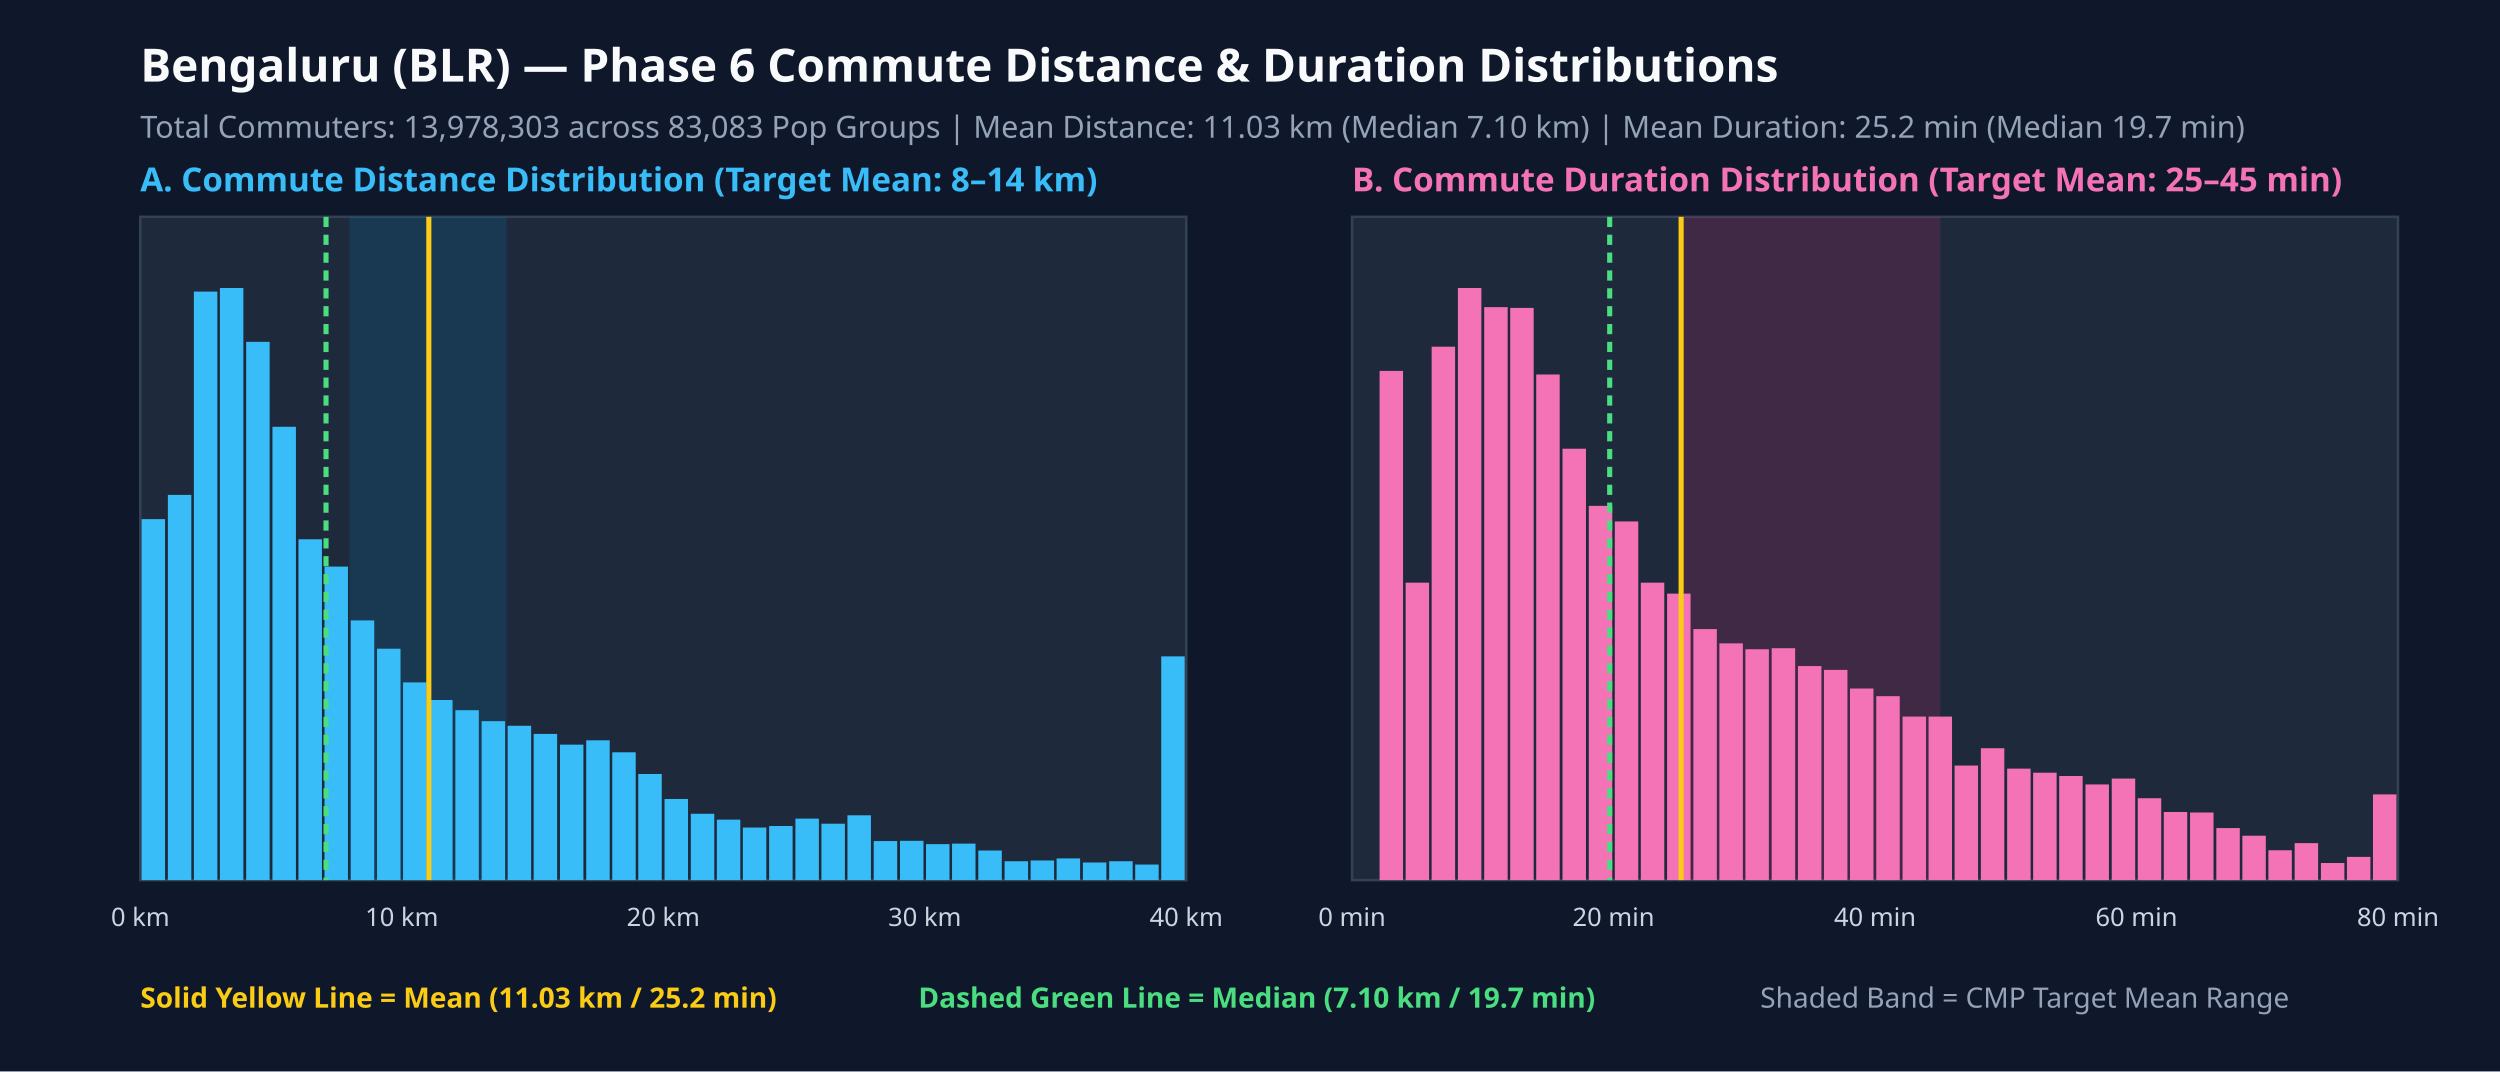
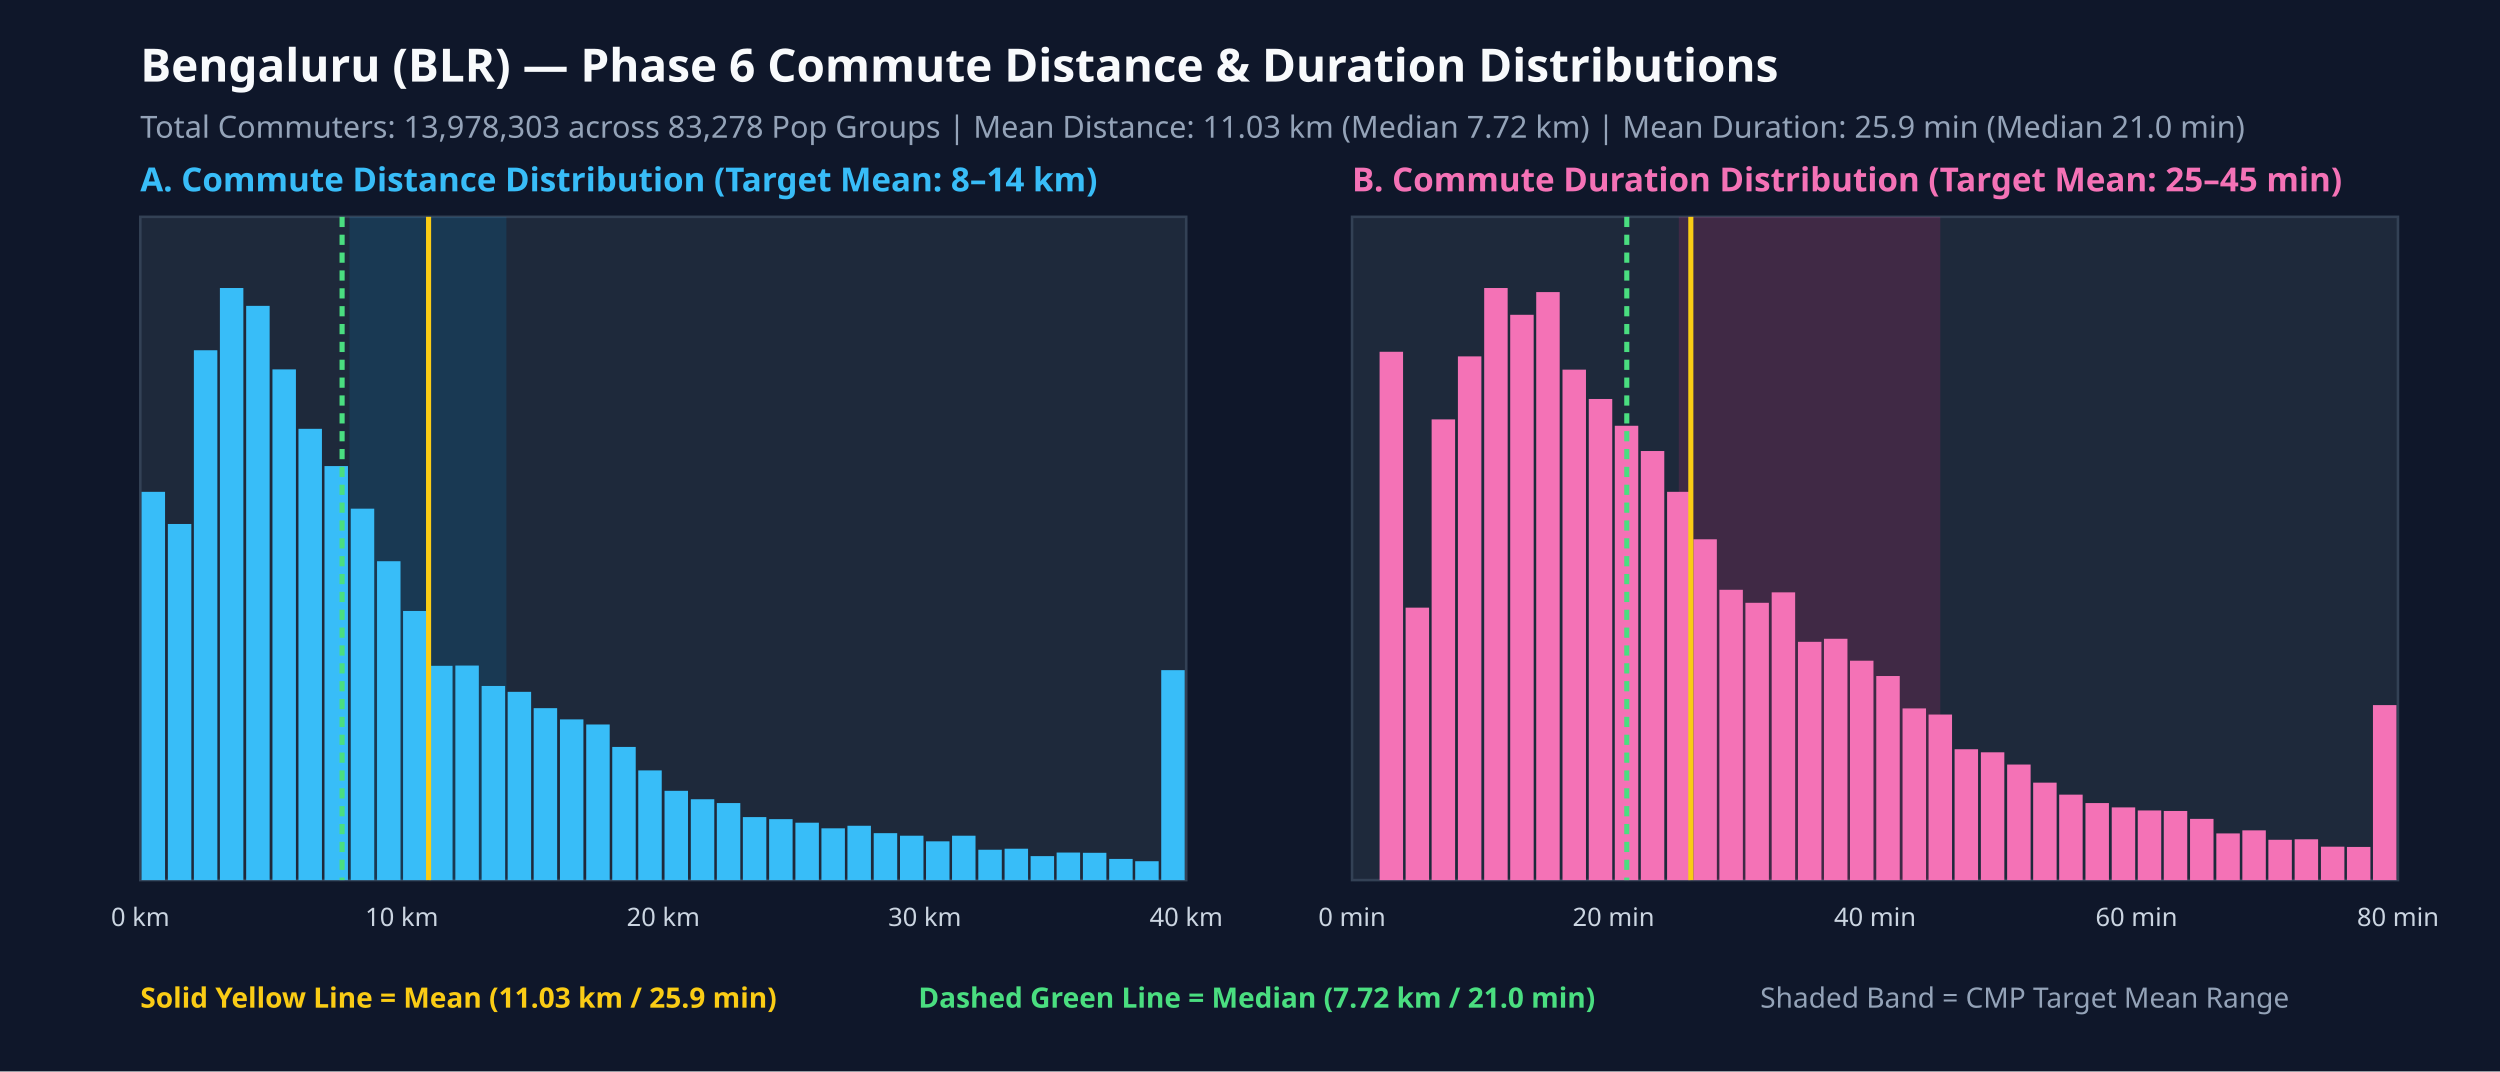
<svg xmlns="http://www.w3.org/2000/svg" width="980" height="420" viewBox="0 0 980 420">
  <rect width="980" height="420" fill="#0f172a" />
  <text x="55" y="32" fill="#f8fafc" font-family="sans-serif" font-size="18" font-weight="bold">Bengaluru (BLR) — Phase 6 Commute Distance &amp; Duration Distributions</text>
-   <text x="55" y="54" fill="#94a3b8" font-family="sans-serif" font-size="12">Total Commuters: 13,978,303 across 83,083 Pop Groups | Mean Distance: 11.03 km (Median 7.10 km) | Mean Duration: 25.2 min (Median 19.7 min)</text>
+   <text x="55" y="54" fill="#94a3b8" font-family="sans-serif" font-size="12">Total Commuters: 13,978,303 across 83,278 Pop Groups | Mean Distance: 11.03 km (Median 7.72 km) | Mean Duration: 25.9 min (Median 21.0 min)</text>
  <text x="55" y="75" fill="#38bdf8" font-family="sans-serif" font-size="13" font-weight="bold">A. Commute Distance Distribution (Target Mean: 8–14 km)</text>
  <rect x="55" y="85" width="410" height="260" fill="#1e293b" stroke="#334155" />
  <rect x="137.0" y="85" width="61.5" height="260" fill="#0284c7" fill-opacity="0.18" />
-   <rect x="55.5" y="203.5" width="9.2" height="141.5" fill="#38bdf8" />
-   <rect x="65.8" y="194.0" width="9.2" height="151.0" fill="#38bdf8" />
-   <rect x="76.0" y="114.3" width="9.2" height="230.7" fill="#38bdf8" />
+   <rect x="55.5" y="192.8" width="9.2" height="152.2" fill="#38bdf8" />
+   <rect x="65.8" y="205.4" width="9.2" height="139.6" fill="#38bdf8" />
+   <rect x="76.0" y="137.3" width="9.2" height="207.7" fill="#38bdf8" />
  <rect x="86.2" y="112.9" width="9.2" height="232.1" fill="#38bdf8" />
-   <rect x="96.5" y="134.0" width="9.2" height="211.0" fill="#38bdf8" />
-   <rect x="106.8" y="167.3" width="9.2" height="177.7" fill="#38bdf8" />
-   <rect x="117.0" y="211.4" width="9.2" height="133.6" fill="#38bdf8" />
-   <rect x="127.2" y="222.1" width="9.2" height="122.9" fill="#38bdf8" />
-   <rect x="137.5" y="243.2" width="9.2" height="101.8" fill="#38bdf8" />
-   <rect x="147.8" y="254.3" width="9.2" height="90.7" fill="#38bdf8" />
-   <rect x="158.0" y="267.5" width="9.2" height="77.5" fill="#38bdf8" />
-   <rect x="168.2" y="274.4" width="9.2" height="70.6" fill="#38bdf8" />
-   <rect x="178.5" y="278.4" width="9.2" height="66.6" fill="#38bdf8" />
-   <rect x="188.8" y="282.7" width="9.2" height="62.3" fill="#38bdf8" />
-   <rect x="199.0" y="284.5" width="9.2" height="60.5" fill="#38bdf8" />
-   <rect x="209.2" y="287.7" width="9.2" height="57.3" fill="#38bdf8" />
-   <rect x="219.5" y="291.9" width="9.2" height="53.1" fill="#38bdf8" />
-   <rect x="229.8" y="290.2" width="9.2" height="54.8" fill="#38bdf8" />
-   <rect x="240.0" y="294.9" width="9.2" height="50.1" fill="#38bdf8" />
-   <rect x="250.2" y="303.4" width="9.2" height="41.6" fill="#38bdf8" />
-   <rect x="260.5" y="313.2" width="9.2" height="31.8" fill="#38bdf8" />
-   <rect x="270.8" y="319.0" width="9.2" height="26.0" fill="#38bdf8" />
-   <rect x="281.0" y="321.3" width="9.2" height="23.7" fill="#38bdf8" />
-   <rect x="291.2" y="324.4" width="9.2" height="20.6" fill="#38bdf8" />
-   <rect x="301.5" y="323.8" width="9.2" height="21.2" fill="#38bdf8" />
-   <rect x="311.8" y="320.9" width="9.2" height="24.1" fill="#38bdf8" />
-   <rect x="322.0" y="322.9" width="9.2" height="22.1" fill="#38bdf8" />
-   <rect x="332.2" y="319.6" width="9.2" height="25.4" fill="#38bdf8" />
-   <rect x="342.5" y="329.7" width="9.2" height="15.3" fill="#38bdf8" />
-   <rect x="352.8" y="329.6" width="9.2" height="15.4" fill="#38bdf8" />
-   <rect x="363.0" y="330.9" width="9.2" height="14.1" fill="#38bdf8" />
-   <rect x="373.2" y="330.7" width="9.2" height="14.3" fill="#38bdf8" />
-   <rect x="383.5" y="333.4" width="9.2" height="11.6" fill="#38bdf8" />
-   <rect x="393.8" y="337.6" width="9.2" height="7.4" fill="#38bdf8" />
-   <rect x="404.0" y="337.3" width="9.2" height="7.7" fill="#38bdf8" />
-   <rect x="414.2" y="336.5" width="9.2" height="8.5" fill="#38bdf8" />
-   <rect x="424.5" y="338.1" width="9.2" height="6.9" fill="#38bdf8" />
-   <rect x="434.8" y="337.6" width="9.2" height="7.4" fill="#38bdf8" />
-   <rect x="445.0" y="338.9" width="9.2" height="6.1" fill="#38bdf8" />
-   <rect x="455.2" y="257.3" width="9.2" height="87.7" fill="#38bdf8" />
-   <line x1="168.1" y1="85" x2="168.1" y2="345" stroke="#facc15" stroke-width="2" />
-   <line x1="127.8" y1="85" x2="127.8" y2="345" stroke="#4ade80" stroke-width="2" stroke-dasharray="4,3" />
+   <rect x="96.5" y="119.9" width="9.2" height="225.1" fill="#38bdf8" />
+   <rect x="106.8" y="144.8" width="9.2" height="200.2" fill="#38bdf8" />
+   <rect x="117.0" y="168.1" width="9.2" height="176.9" fill="#38bdf8" />
+   <rect x="127.2" y="182.7" width="9.2" height="162.3" fill="#38bdf8" />
+   <rect x="137.5" y="199.4" width="9.2" height="145.6" fill="#38bdf8" />
+   <rect x="147.8" y="220.0" width="9.2" height="125.0" fill="#38bdf8" />
+   <rect x="158.0" y="239.5" width="9.2" height="105.5" fill="#38bdf8" />
+   <rect x="168.2" y="261.0" width="9.2" height="84.0" fill="#38bdf8" />
+   <rect x="178.5" y="260.9" width="9.2" height="84.1" fill="#38bdf8" />
+   <rect x="188.8" y="268.9" width="9.2" height="76.1" fill="#38bdf8" />
+   <rect x="199.0" y="271.2" width="9.2" height="73.8" fill="#38bdf8" />
+   <rect x="209.2" y="277.6" width="9.2" height="67.4" fill="#38bdf8" />
+   <rect x="219.5" y="282.0" width="9.2" height="63.0" fill="#38bdf8" />
+   <rect x="229.8" y="284.0" width="9.2" height="61.0" fill="#38bdf8" />
+   <rect x="240.0" y="292.8" width="9.2" height="52.2" fill="#38bdf8" />
+   <rect x="250.2" y="302.0" width="9.2" height="43.0" fill="#38bdf8" />
+   <rect x="260.5" y="310.0" width="9.2" height="35.0" fill="#38bdf8" />
+   <rect x="270.8" y="313.3" width="9.2" height="31.7" fill="#38bdf8" />
+   <rect x="281.0" y="314.8" width="9.2" height="30.2" fill="#38bdf8" />
+   <rect x="291.2" y="320.3" width="9.2" height="24.7" fill="#38bdf8" />
+   <rect x="301.5" y="321.1" width="9.2" height="23.9" fill="#38bdf8" />
+   <rect x="311.8" y="322.5" width="9.2" height="22.5" fill="#38bdf8" />
+   <rect x="322.0" y="324.7" width="9.2" height="20.3" fill="#38bdf8" />
+   <rect x="332.2" y="323.7" width="9.2" height="21.3" fill="#38bdf8" />
+   <rect x="342.5" y="326.6" width="9.2" height="18.4" fill="#38bdf8" />
+   <rect x="352.8" y="327.6" width="9.2" height="17.4" fill="#38bdf8" />
+   <rect x="363.0" y="329.8" width="9.2" height="15.2" fill="#38bdf8" />
+   <rect x="373.2" y="327.6" width="9.2" height="17.4" fill="#38bdf8" />
+   <rect x="383.5" y="333.1" width="9.2" height="11.9" fill="#38bdf8" />
+   <rect x="393.8" y="332.7" width="9.2" height="12.3" fill="#38bdf8" />
+   <rect x="404.0" y="335.6" width="9.2" height="9.4" fill="#38bdf8" />
+   <rect x="414.2" y="334.2" width="9.2" height="10.8" fill="#38bdf8" />
+   <rect x="424.5" y="334.3" width="9.2" height="10.7" fill="#38bdf8" />
+   <rect x="434.8" y="336.7" width="9.2" height="8.3" fill="#38bdf8" />
+   <rect x="445.0" y="337.6" width="9.2" height="7.4" fill="#38bdf8" />
+   <rect x="455.2" y="262.7" width="9.2" height="82.3" fill="#38bdf8" />
+   <line x1="168.0" y1="85" x2="168.0" y2="345" stroke="#facc15" stroke-width="2" />
+   <line x1="134.1" y1="85" x2="134.1" y2="345" stroke="#4ade80" stroke-width="2" stroke-dasharray="4,3" />
  <text x="55.0" y="363" fill="#cbd5e1" font-family="sans-serif" font-size="10" text-anchor="middle">0 km</text>
  <text x="157.5" y="363" fill="#cbd5e1" font-family="sans-serif" font-size="10" text-anchor="middle">10 km</text>
  <text x="260.0" y="363" fill="#cbd5e1" font-family="sans-serif" font-size="10" text-anchor="middle">20 km</text>
  <text x="362.5" y="363" fill="#cbd5e1" font-family="sans-serif" font-size="10" text-anchor="middle">30 km</text>
  <text x="465.0" y="363" fill="#cbd5e1" font-family="sans-serif" font-size="10" text-anchor="middle">40 km</text>
  <text x="530" y="75" fill="#f472b6" font-family="sans-serif" font-size="13" font-weight="bold">B. Commute Duration Distribution (Target Mean: 25–45 min)</text>
  <rect x="530" y="85" width="410" height="260" fill="#1e293b" stroke="#334155" />
  <rect x="658.1" y="85" width="102.5" height="260" fill="#db2777" fill-opacity="0.18" />
  <rect x="530.5" y="345.0" width="9.2" height="0.0" fill="#f472b6" />
-   <rect x="540.8" y="145.4" width="9.2" height="199.6" fill="#f472b6" />
-   <rect x="551.0" y="228.4" width="9.2" height="116.6" fill="#f472b6" />
-   <rect x="561.2" y="135.9" width="9.2" height="209.1" fill="#f472b6" />
-   <rect x="571.5" y="112.9" width="9.2" height="232.1" fill="#f472b6" />
-   <rect x="581.8" y="120.4" width="9.2" height="224.6" fill="#f472b6" />
-   <rect x="592.0" y="120.7" width="9.2" height="224.3" fill="#f472b6" />
-   <rect x="602.2" y="146.8" width="9.2" height="198.2" fill="#f472b6" />
-   <rect x="612.5" y="175.9" width="9.2" height="169.1" fill="#f472b6" />
-   <rect x="622.8" y="198.3" width="9.2" height="146.7" fill="#f472b6" />
-   <rect x="633.0" y="204.4" width="9.2" height="140.6" fill="#f472b6" />
-   <rect x="643.2" y="228.4" width="9.2" height="116.6" fill="#f472b6" />
-   <rect x="653.5" y="232.7" width="9.2" height="112.3" fill="#f472b6" />
-   <rect x="663.8" y="246.6" width="9.2" height="98.4" fill="#f472b6" />
-   <rect x="674.0" y="252.2" width="9.2" height="92.8" fill="#f472b6" />
-   <rect x="684.2" y="254.5" width="9.2" height="90.5" fill="#f472b6" />
-   <rect x="694.5" y="254.1" width="9.2" height="90.9" fill="#f472b6" />
-   <rect x="704.8" y="261.1" width="9.2" height="83.9" fill="#f472b6" />
-   <rect x="715.0" y="262.6" width="9.2" height="82.4" fill="#f472b6" />
-   <rect x="725.2" y="269.9" width="9.2" height="75.1" fill="#f472b6" />
-   <rect x="735.5" y="272.9" width="9.2" height="72.1" fill="#f472b6" />
-   <rect x="745.8" y="280.9" width="9.2" height="64.1" fill="#f472b6" />
-   <rect x="756.0" y="280.9" width="9.2" height="64.1" fill="#f472b6" />
-   <rect x="766.2" y="300.1" width="9.2" height="44.9" fill="#f472b6" />
-   <rect x="776.5" y="293.3" width="9.2" height="51.7" fill="#f472b6" />
-   <rect x="786.8" y="301.3" width="9.2" height="43.7" fill="#f472b6" />
-   <rect x="797.0" y="302.9" width="9.2" height="42.1" fill="#f472b6" />
-   <rect x="807.2" y="304.2" width="9.2" height="40.8" fill="#f472b6" />
-   <rect x="817.5" y="307.5" width="9.2" height="37.5" fill="#f472b6" />
-   <rect x="827.8" y="305.2" width="9.2" height="39.8" fill="#f472b6" />
-   <rect x="838.0" y="312.9" width="9.2" height="32.1" fill="#f472b6" />
-   <rect x="848.2" y="318.3" width="9.2" height="26.7" fill="#f472b6" />
-   <rect x="858.5" y="318.5" width="9.2" height="26.5" fill="#f472b6" />
-   <rect x="868.8" y="324.6" width="9.2" height="20.4" fill="#f472b6" />
-   <rect x="879.0" y="327.6" width="9.2" height="17.4" fill="#f472b6" />
-   <rect x="889.2" y="333.3" width="9.2" height="11.7" fill="#f472b6" />
-   <rect x="899.5" y="330.5" width="9.2" height="14.5" fill="#f472b6" />
-   <rect x="909.8" y="338.3" width="9.2" height="6.7" fill="#f472b6" />
-   <rect x="920.0" y="335.9" width="9.2" height="9.1" fill="#f472b6" />
-   <rect x="930.2" y="311.4" width="9.2" height="33.6" fill="#f472b6" />
-   <line x1="659.0" y1="85" x2="659.0" y2="345" stroke="#facc15" stroke-width="2" />
-   <line x1="631.0" y1="85" x2="631.0" y2="345" stroke="#4ade80" stroke-width="2" stroke-dasharray="4,3" />
+   <rect x="540.8" y="137.9" width="9.2" height="207.1" fill="#f472b6" />
+   <rect x="551.0" y="238.2" width="9.2" height="106.8" fill="#f472b6" />
+   <rect x="561.2" y="164.4" width="9.2" height="180.6" fill="#f472b6" />
+   <rect x="571.5" y="139.7" width="9.2" height="205.3" fill="#f472b6" />
+   <rect x="581.8" y="112.9" width="9.2" height="232.1" fill="#f472b6" />
+   <rect x="592.0" y="123.4" width="9.2" height="221.6" fill="#f472b6" />
+   <rect x="602.2" y="114.5" width="9.2" height="230.5" fill="#f472b6" />
+   <rect x="612.5" y="144.9" width="9.2" height="200.1" fill="#f472b6" />
+   <rect x="622.8" y="156.4" width="9.2" height="188.6" fill="#f472b6" />
+   <rect x="633.0" y="166.9" width="9.2" height="178.1" fill="#f472b6" />
+   <rect x="643.2" y="176.8" width="9.2" height="168.2" fill="#f472b6" />
+   <rect x="653.5" y="192.8" width="9.2" height="152.2" fill="#f472b6" />
+   <rect x="663.8" y="211.4" width="9.2" height="133.6" fill="#f472b6" />
+   <rect x="674.0" y="231.2" width="9.2" height="113.8" fill="#f472b6" />
+   <rect x="684.2" y="236.3" width="9.2" height="108.7" fill="#f472b6" />
+   <rect x="694.5" y="232.2" width="9.2" height="112.8" fill="#f472b6" />
+   <rect x="704.8" y="251.6" width="9.2" height="93.4" fill="#f472b6" />
+   <rect x="715.0" y="250.4" width="9.2" height="94.6" fill="#f472b6" />
+   <rect x="725.2" y="259.0" width="9.2" height="86.0" fill="#f472b6" />
+   <rect x="735.5" y="265.0" width="9.2" height="80.0" fill="#f472b6" />
+   <rect x="745.8" y="277.7" width="9.2" height="67.3" fill="#f472b6" />
+   <rect x="756.0" y="280.1" width="9.2" height="64.9" fill="#f472b6" />
+   <rect x="766.2" y="293.7" width="9.2" height="51.3" fill="#f472b6" />
+   <rect x="776.5" y="294.9" width="9.2" height="50.1" fill="#f472b6" />
+   <rect x="786.8" y="299.7" width="9.2" height="45.3" fill="#f472b6" />
+   <rect x="797.0" y="306.8" width="9.2" height="38.2" fill="#f472b6" />
+   <rect x="807.2" y="311.5" width="9.2" height="33.5" fill="#f472b6" />
+   <rect x="817.5" y="314.8" width="9.2" height="30.2" fill="#f472b6" />
+   <rect x="827.8" y="316.5" width="9.2" height="28.5" fill="#f472b6" />
+   <rect x="838.0" y="317.7" width="9.2" height="27.3" fill="#f472b6" />
+   <rect x="848.2" y="317.9" width="9.2" height="27.1" fill="#f472b6" />
+   <rect x="858.5" y="321.0" width="9.2" height="24.0" fill="#f472b6" />
+   <rect x="868.8" y="326.7" width="9.2" height="18.3" fill="#f472b6" />
+   <rect x="879.0" y="325.5" width="9.2" height="19.5" fill="#f472b6" />
+   <rect x="889.2" y="329.2" width="9.2" height="15.8" fill="#f472b6" />
+   <rect x="899.5" y="329.0" width="9.2" height="16.0" fill="#f472b6" />
+   <rect x="909.8" y="331.9" width="9.2" height="13.1" fill="#f472b6" />
+   <rect x="920.0" y="332.0" width="9.2" height="13.0" fill="#f472b6" />
+   <rect x="930.2" y="276.4" width="9.2" height="68.6" fill="#f472b6" />
+   <line x1="662.8" y1="85" x2="662.8" y2="345" stroke="#facc15" stroke-width="2" />
+   <line x1="637.7" y1="85" x2="637.7" y2="345" stroke="#4ade80" stroke-width="2" stroke-dasharray="4,3" />
  <text x="530.0" y="363" fill="#cbd5e1" font-family="sans-serif" font-size="10" text-anchor="middle">0 min</text>
  <text x="632.5" y="363" fill="#cbd5e1" font-family="sans-serif" font-size="10" text-anchor="middle">20 min</text>
  <text x="735.0" y="363" fill="#cbd5e1" font-family="sans-serif" font-size="10" text-anchor="middle">40 min</text>
  <text x="837.5" y="363" fill="#cbd5e1" font-family="sans-serif" font-size="10" text-anchor="middle">60 min</text>
  <text x="940.0" y="363" fill="#cbd5e1" font-family="sans-serif" font-size="10" text-anchor="middle">80 min</text>
-   <text x="55" y="395" fill="#facc15" font-family="sans-serif" font-size="11" font-weight="bold">Solid Yellow Line = Mean (11.03 km / 25.2 min)</text>
-   <text x="360" y="395" fill="#4ade80" font-family="sans-serif" font-size="11" font-weight="bold">Dashed Green Line = Median (7.10 km / 19.7 min)</text>
+   <text x="55" y="395" fill="#facc15" font-family="sans-serif" font-size="11" font-weight="bold">Solid Yellow Line = Mean (11.03 km / 25.9 min)</text>
+   <text x="360" y="395" fill="#4ade80" font-family="sans-serif" font-size="11" font-weight="bold">Dashed Green Line = Median (7.72 km / 21.0 min)</text>
  <text x="690" y="395" fill="#94a3b8" font-family="sans-serif" font-size="11">Shaded Band = CMP Target Mean Range</text>
</svg>
